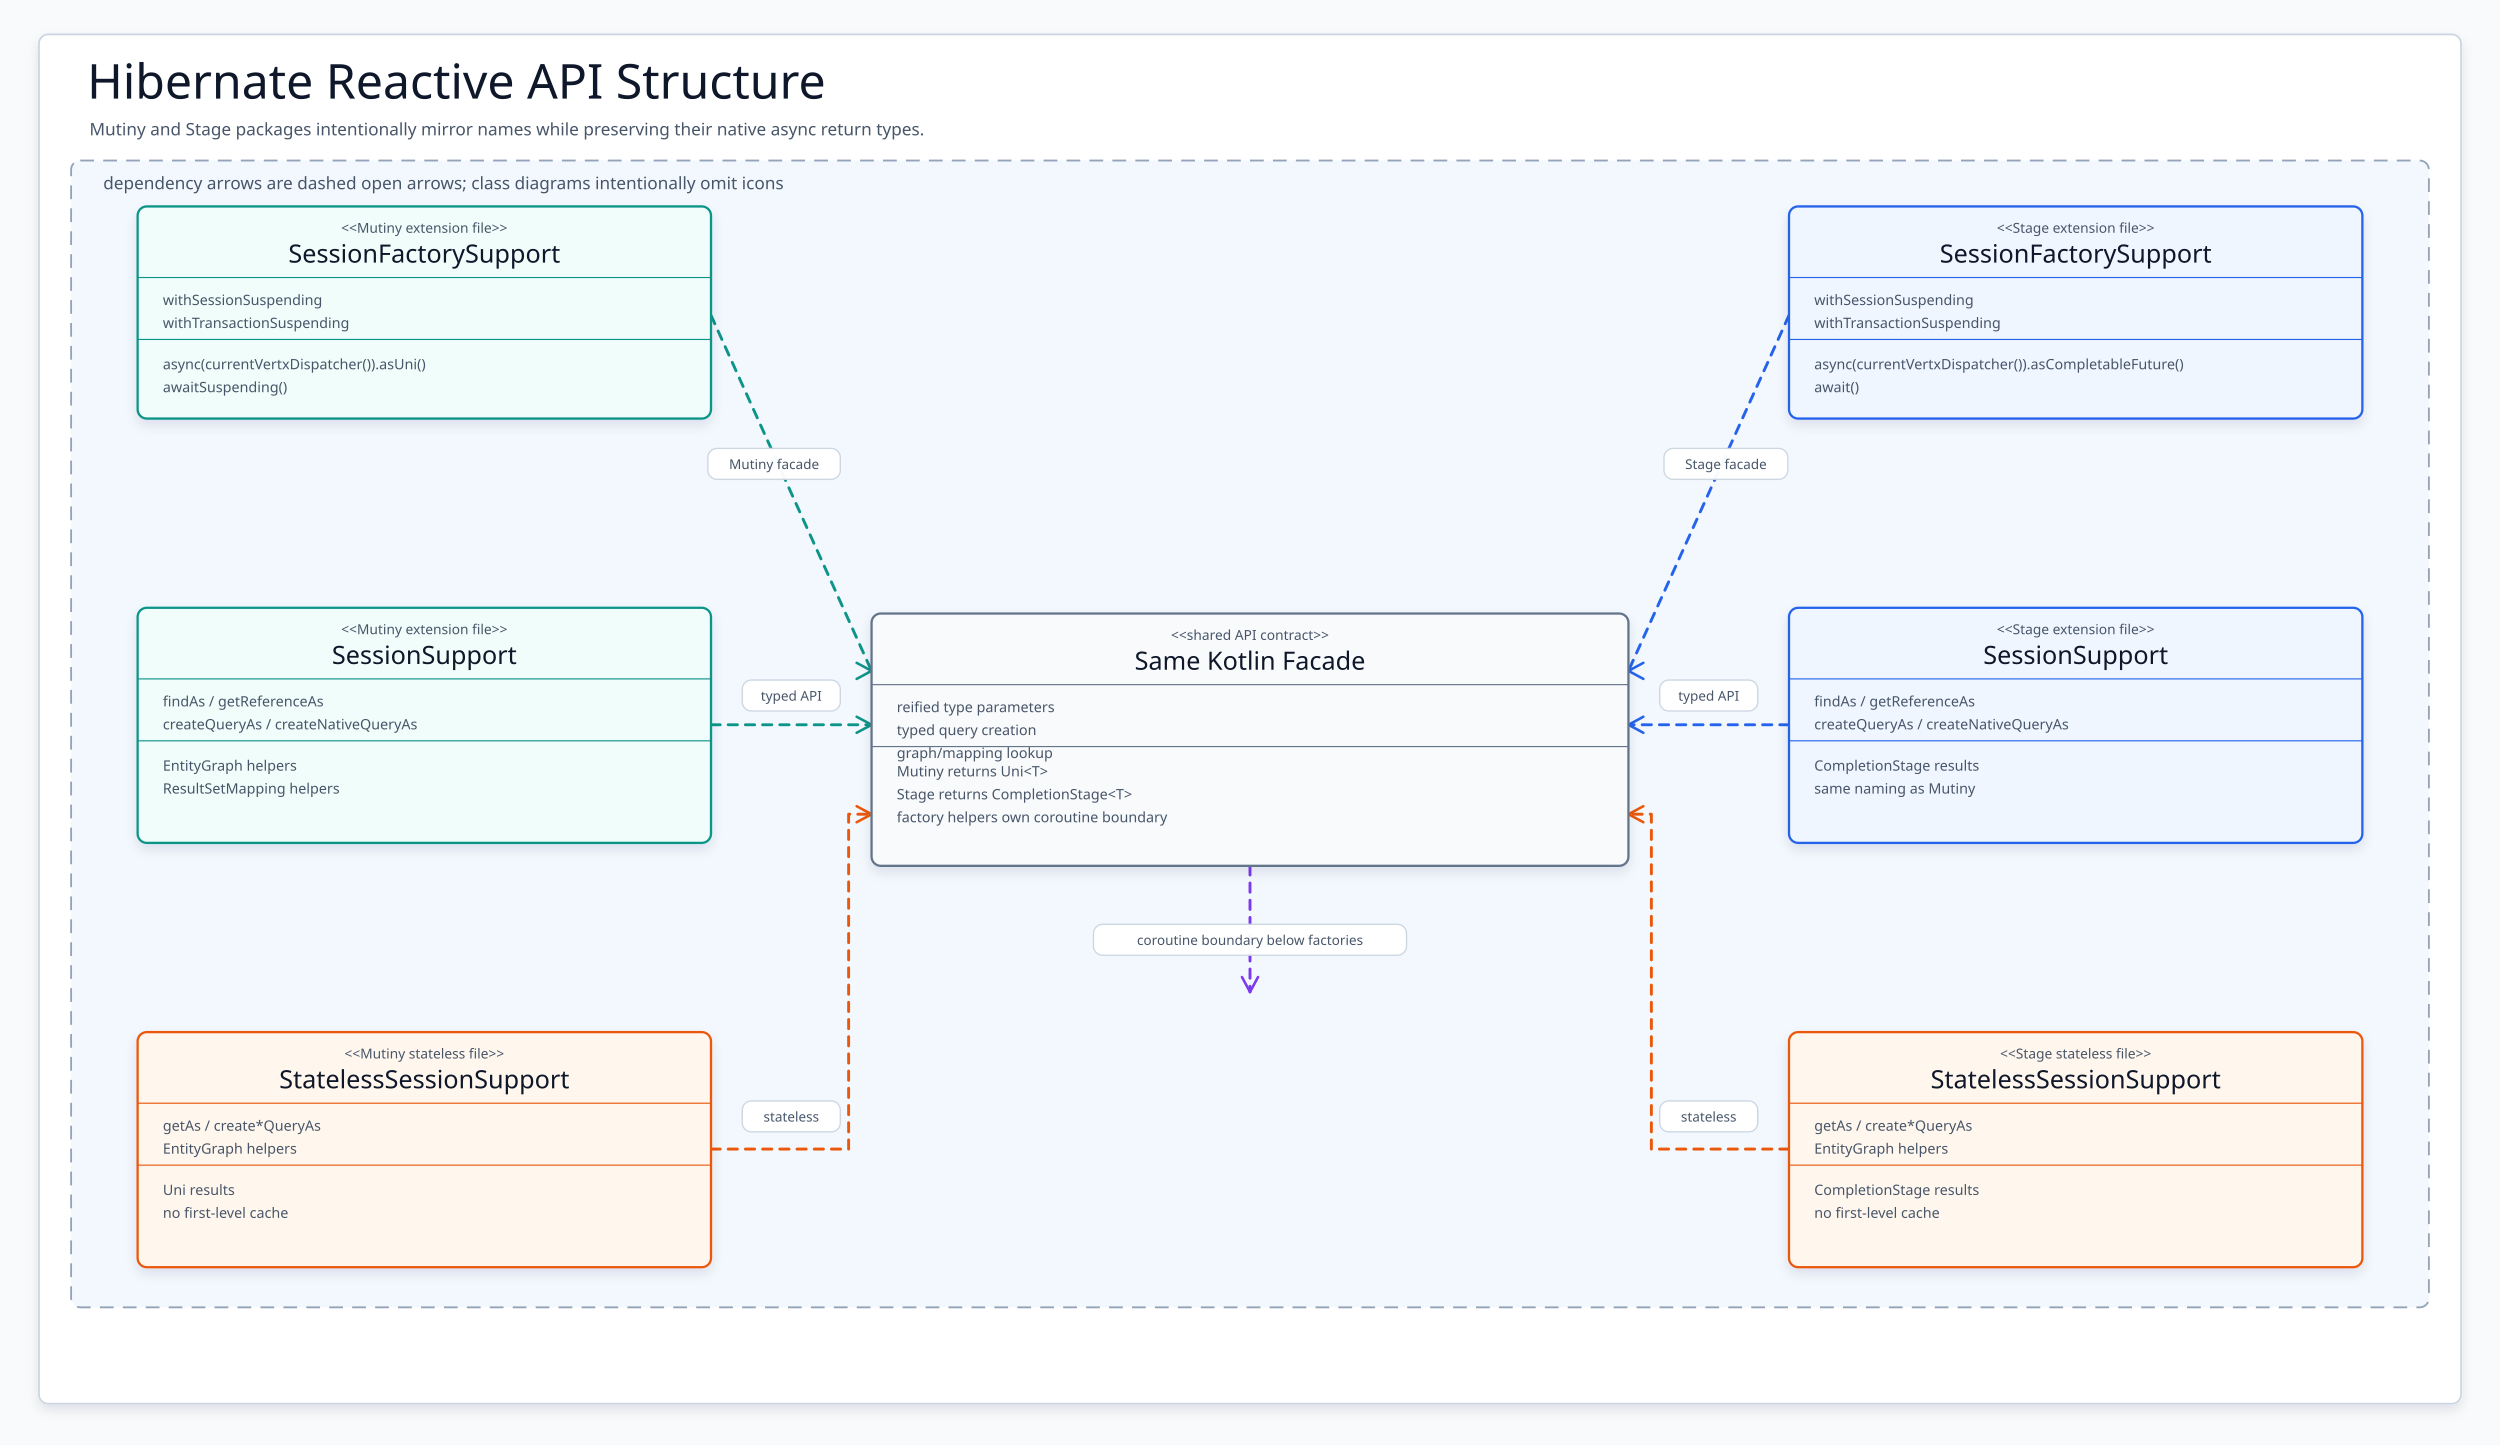
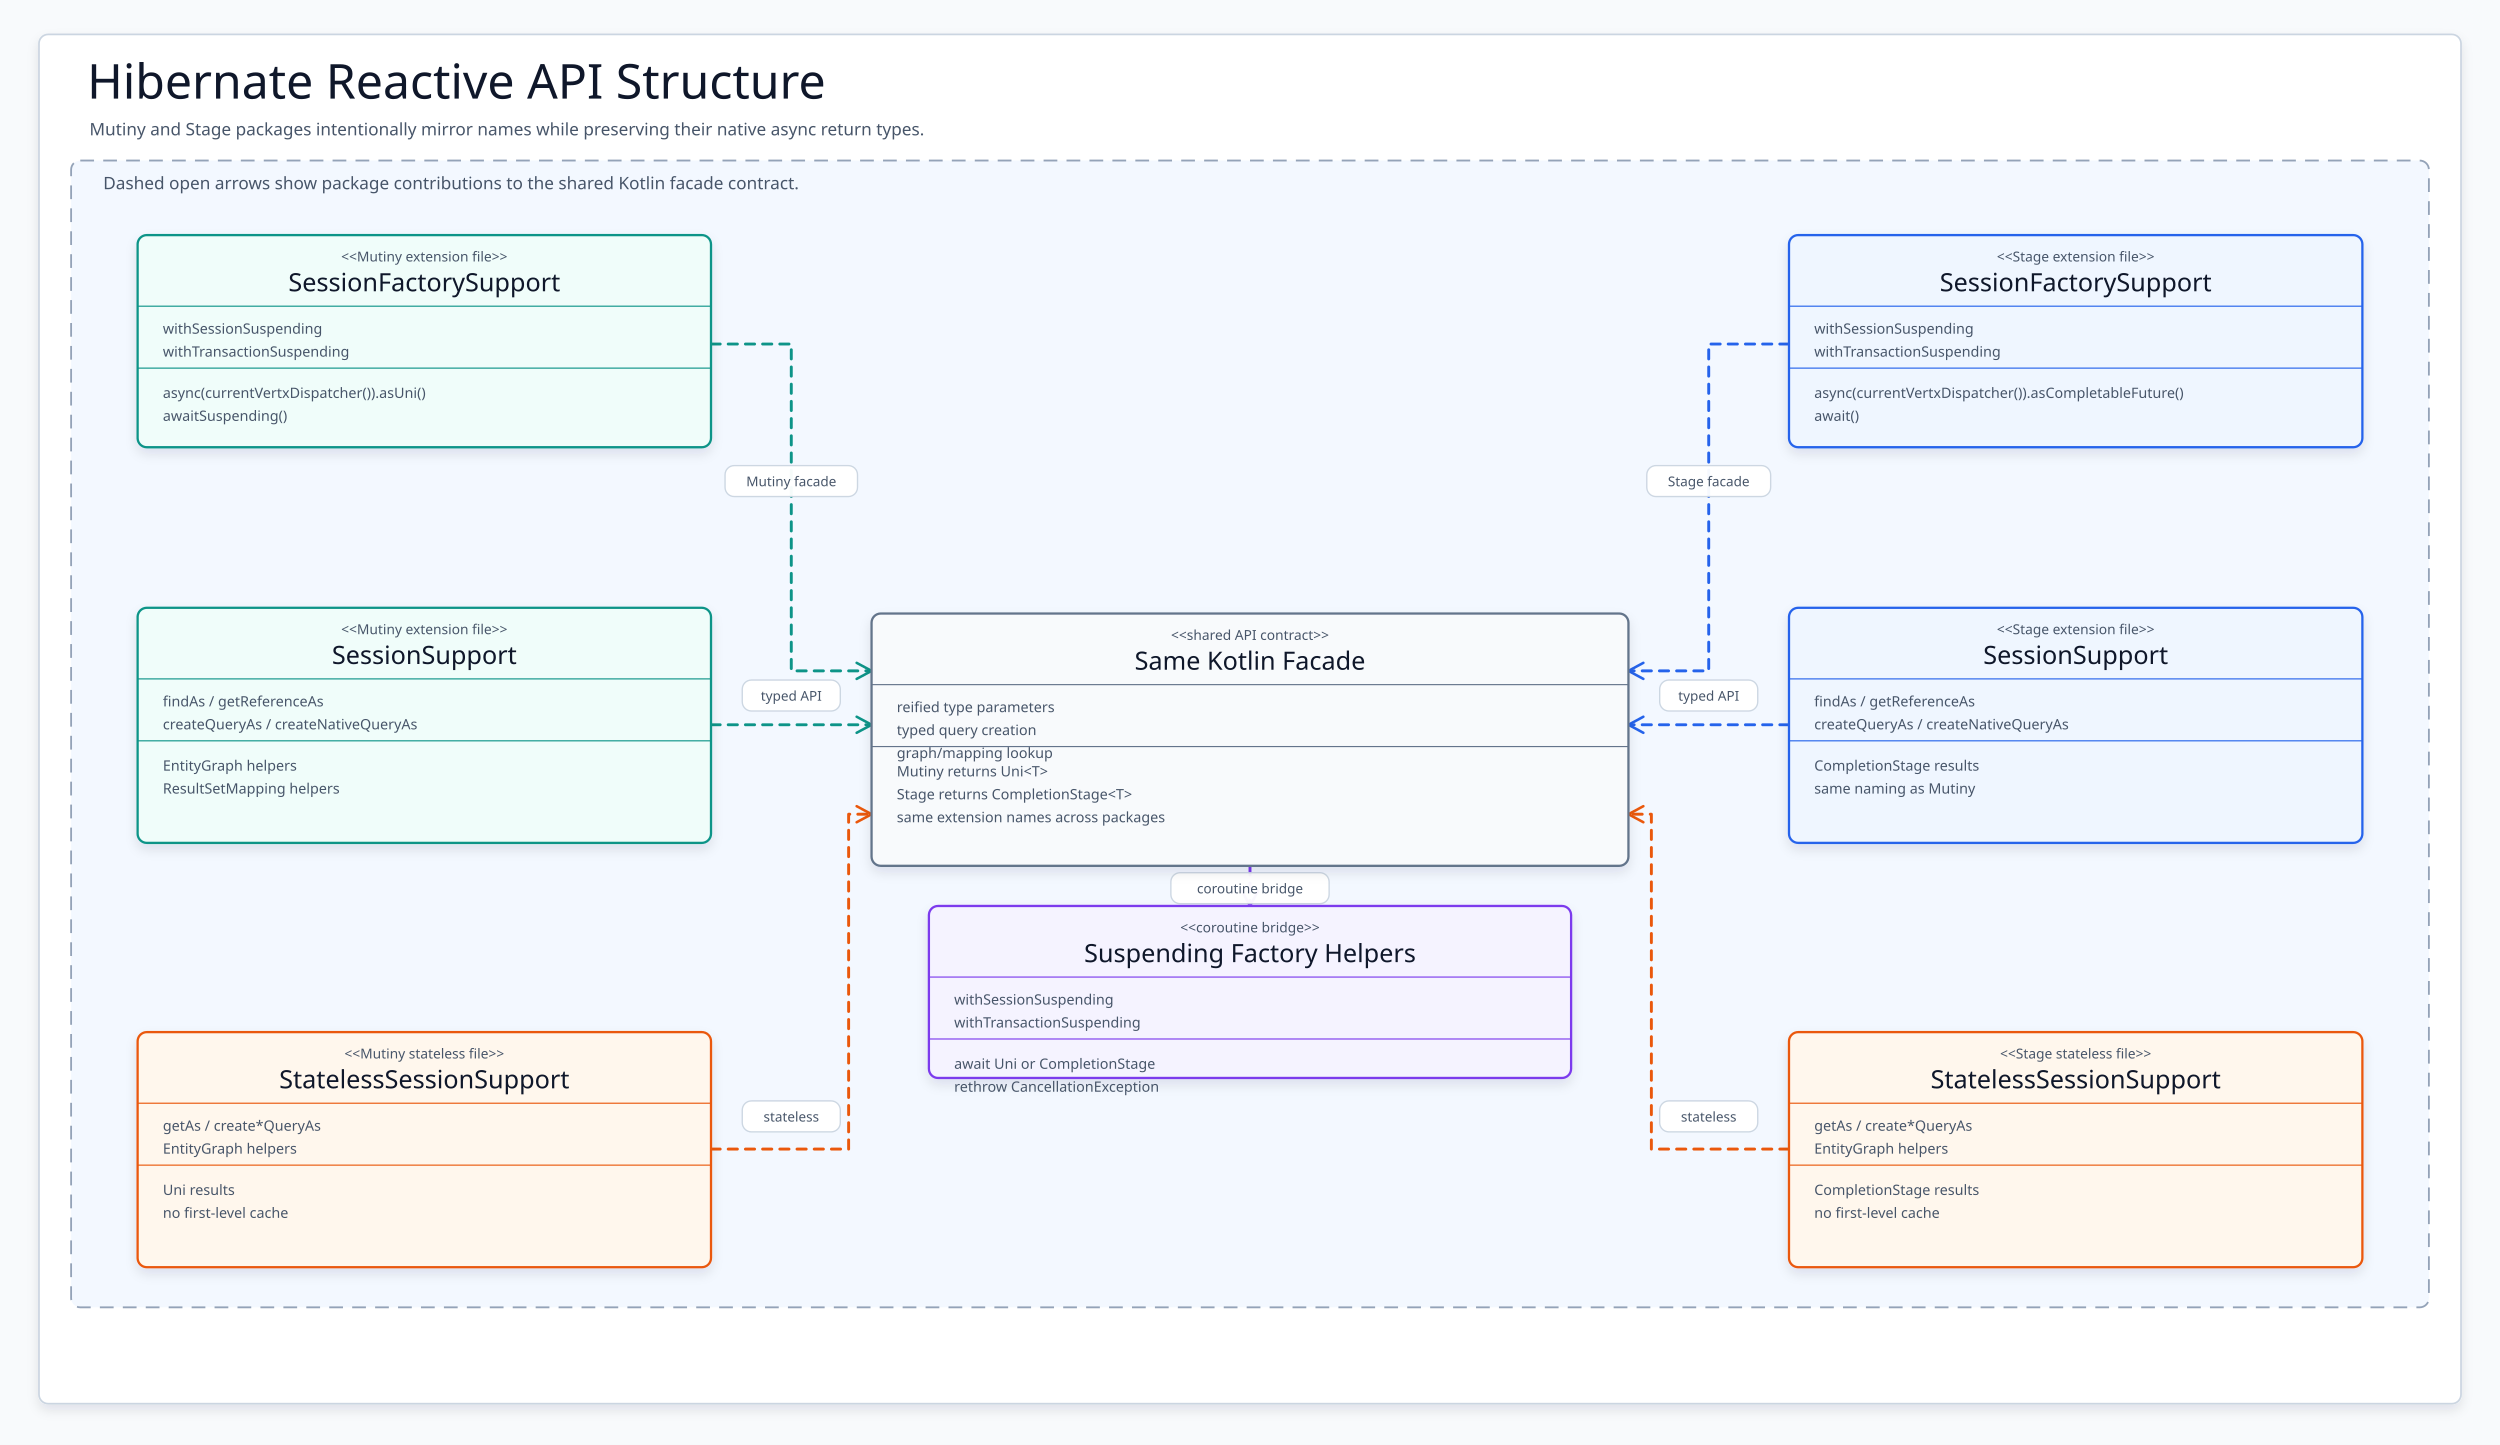
<svg xmlns="http://www.w3.org/2000/svg" width="2180" height="1260" viewBox="0 0 2180 1260" role="img" aria-label="Hibernate Reactive API structure">
  <defs>
    <filter id="softShadow" x="-8%" y="-10%" width="116%" height="124%">
      <feDropShadow dx="0" dy="5" stdDeviation="5" flood-color="#0F172A" flood-opacity=".10" />
    </filter>
    <style>svg{font-family:"Architects Daughter","Comic Mono","Comic Sans MS",ui-sans-serif,system-ui,sans-serif}.canvas{fill:#F8FAFC}.frame{fill:#FFFFFF;stroke:#CBD5E1;stroke-width:1.5;filter:url(#softShadow)}.title{font-family:"Architects Daughter";font-size:42px;fill:#0F172A}.subtitle,.sectionTitle{font-family:"Comic Mono";font-size:15px;fill:#475569}.section{fill:#F3F8FF;stroke:#94A3B8;stroke-width:1.6;stroke-dasharray:12 8}.umlBox{filter:url(#softShadow);stroke-width:2}.stereo{font-family:"Comic Mono";font-size:12px;fill:#475569}.classTitle{font-family:"Architects Daughter";font-size:22px;fill:#0F172A}.member{font-family:"Comic Mono";font-size:12.5px;fill:#475569}.edge{fill:none;stroke-width:2.55;stroke-linecap:round;stroke-linejoin:round;stroke-dasharray:8 7}.open{fill:none;stroke-width:2.25;stroke-linecap:round;stroke-linejoin:round;stroke-dasharray:none}.edgeLabel rect{fill:#fff;stroke:#CBD5E1;stroke-width:1.2;opacity:.96}.edgeLabel text{font-family:"Comic Mono";font-size:11.8px;fill:#475569}</style>
  </defs>
  <rect class="canvas" width="2180" height="1260" />
  <rect class="frame" x="34" y="30" width="2112" height="1194" rx="8" />
  <text class="title" x="76" y="86">Hibernate Reactive API Structure</text>
  <text class="subtitle" x="78" y="118">Mutiny and Stage packages intentionally mirror names while preserving their native async return types.</text>
  <rect class="section" x="62" y="140" width="2056" height="1000" rx="8" />
-   <text class="sectionTitle" x="90" y="165">dependency arrows are dashed open arrows; class diagrams intentionally omit icons</text>
+   <text class="sectionTitle" x="90" y="165">Dashed open arrows show package contributions to the shared Kotlin facade contract.</text>
  <g>
-     <path class="edge" d="M620 275 L760 585" stroke="#0D9488" />
-     <path class="edge" d="M1560 275 L1420 585" stroke="#2563EB" />
+     <path class="edge" d="M620 300 L690 300 L690 585 L760 585" stroke="#0D9488" />
+     <path class="edge" d="M1560 300 L1490 300 L1490 585 L1420 585" stroke="#2563EB" />
    <path class="edge" d="M620 632 L760 632" stroke="#0D9488" />
    <path class="edge" d="M1560 632 L1420 632" stroke="#2563EB" />
    <path class="edge" d="M620 1002 L740 1002 L740 710 L760 710" stroke="#EA580C" />
    <path class="edge" d="M1560 1002 L1440 1002 L1440 710 L1420 710" stroke="#EA580C" />
-     <path class="edge" d="M1090 755 L1090 865" stroke="#7C3AED" />
+     <path class="edge" d="M1090 755 L1090 790" stroke="#7C3AED" />
  </g>
  <g>
    <path class="open" d="M747 578 L760 585 L747 592" stroke="#0D9488" />
    <path class="open" d="M1433 578 L1420 585 L1433 592" stroke="#2563EB" />
    <path class="open" d="M747 625 L760 632 L747 639" stroke="#0D9488" />
    <path class="open" d="M1433 625 L1420 632 L1433 639" stroke="#2563EB" />
    <path class="open" d="M747 703 L760 710 L747 717" stroke="#EA580C" />
    <path class="open" d="M1433 703 L1420 710 L1433 717" stroke="#EA580C" />
-     <path class="open" d="M1083 852 L1090 865 L1097 852" stroke="#7C3AED" />
+     <path class="open" d="M1083 777 L1090 790 L1097 777" stroke="#7C3AED" />
  </g>
  <g>
-     <g class="edgeLabel" transform="translate(617.25 391)">
+     <g class="edgeLabel" transform="translate(632.25 406)">
      <rect width="115.5" height="27" rx="8" />
      <text x="57.75" y="18" text-anchor="middle">Mutiny facade</text>
    </g>
-     <g class="edgeLabel" transform="translate(1451 391)">
+     <g class="edgeLabel" transform="translate(1436 406)">
      <rect width="108" height="27" rx="8" />
      <text x="54" y="18" text-anchor="middle">Stage facade</text>
    </g>
    <g class="edgeLabel" transform="translate(647.25 593)">
      <rect width="85.5" height="27" rx="8" />
      <text x="42.75" y="18" text-anchor="middle">typed API</text>
    </g>
    <g class="edgeLabel" transform="translate(1447.25 593)">
      <rect width="85.5" height="27" rx="8" />
      <text x="42.75" y="18" text-anchor="middle">typed API</text>
    </g>
    <g class="edgeLabel" transform="translate(647.25 960)">
      <rect width="85.5" height="27" rx="8" />
      <text x="42.75" y="18" text-anchor="middle">stateless</text>
    </g>
    <g class="edgeLabel" transform="translate(1447.25 960)">
      <rect width="85.5" height="27" rx="8" />
      <text x="42.75" y="18" text-anchor="middle">stateless</text>
    </g>
-     <g class="edgeLabel" transform="translate(953.5 806)">
-       <rect width="273" height="27" rx="8" />
-       <text x="136.5" y="18" text-anchor="middle">coroutine boundary below factories</text>
+     <g class="edgeLabel" transform="translate(1021 761)">
+       <rect width="138" height="27" rx="8" />
+       <text x="69" y="18" text-anchor="middle">coroutine bridge</text>
    </g>
  </g>
  <g>
-     <rect class="umlBox" x="120" y="180" width="500" height="185" rx="8" fill="#F0FDFA" stroke="#0D9488" />
-     <line x1="120" y1="242" x2="620" y2="242" stroke="#0D9488" />
-     <line x1="120" y1="296" x2="620" y2="296" stroke="#0D9488" />
-     <text class="stereo" x="370" y="203" text-anchor="middle">&lt;&lt;Mutiny extension file&gt;&gt;</text>
-     <text class="classTitle" x="370" y="229" text-anchor="middle">SessionFactorySupport</text>
-     <text class="member" x="142" y="266">withSessionSuspending</text>
-     <text class="member" x="142" y="286">withTransactionSuspending</text>
-     <text class="member" x="142" y="322">async(currentVertxDispatcher()).asUni()</text>
-     <text class="member" x="142" y="342">awaitSuspending()</text>
+     <rect class="umlBox" x="120" y="205" width="500" height="185" rx="8" fill="#F0FDFA" stroke="#0D9488" />
+     <line x1="120" y1="267" x2="620" y2="267" stroke="#0D9488" />
+     <line x1="120" y1="321" x2="620" y2="321" stroke="#0D9488" />
+     <text class="stereo" x="370" y="228" text-anchor="middle">&lt;&lt;Mutiny extension file&gt;&gt;</text>
+     <text class="classTitle" x="370" y="254" text-anchor="middle">SessionFactorySupport</text>
+     <text class="member" x="142" y="291">withSessionSuspending</text>
+     <text class="member" x="142" y="311">withTransactionSuspending</text>
+     <text class="member" x="142" y="347">async(currentVertxDispatcher()).asUni()</text>
+     <text class="member" x="142" y="367">awaitSuspending()</text>
  </g>
  <g>
-     <rect class="umlBox" x="1560" y="180" width="500" height="185" rx="8" fill="#EFF6FF" stroke="#2563EB" />
-     <line x1="1560" y1="242" x2="2060" y2="242" stroke="#2563EB" />
-     <line x1="1560" y1="296" x2="2060" y2="296" stroke="#2563EB" />
-     <text class="stereo" x="1810" y="203" text-anchor="middle">&lt;&lt;Stage extension file&gt;&gt;</text>
-     <text class="classTitle" x="1810" y="229" text-anchor="middle">SessionFactorySupport</text>
-     <text class="member" x="1582" y="266">withSessionSuspending</text>
-     <text class="member" x="1582" y="286">withTransactionSuspending</text>
-     <text class="member" x="1582" y="322">async(currentVertxDispatcher()).asCompletableFuture()</text>
-     <text class="member" x="1582" y="342">await()</text>
+     <rect class="umlBox" x="1560" y="205" width="500" height="185" rx="8" fill="#EFF6FF" stroke="#2563EB" />
+     <line x1="1560" y1="267" x2="2060" y2="267" stroke="#2563EB" />
+     <line x1="1560" y1="321" x2="2060" y2="321" stroke="#2563EB" />
+     <text class="stereo" x="1810" y="228" text-anchor="middle">&lt;&lt;Stage extension file&gt;&gt;</text>
+     <text class="classTitle" x="1810" y="254" text-anchor="middle">SessionFactorySupport</text>
+     <text class="member" x="1582" y="291">withSessionSuspending</text>
+     <text class="member" x="1582" y="311">withTransactionSuspending</text>
+     <text class="member" x="1582" y="347">async(currentVertxDispatcher()).asCompletableFuture()</text>
+     <text class="member" x="1582" y="367">await()</text>
  </g>
  <g>
    <rect class="umlBox" x="120" y="530" width="500" height="205" rx="8" fill="#F0FDFA" stroke="#0D9488" />
    <line x1="120" y1="592" x2="620" y2="592" stroke="#0D9488" />
    <line x1="120" y1="646" x2="620" y2="646" stroke="#0D9488" />
    <text class="stereo" x="370" y="553" text-anchor="middle">&lt;&lt;Mutiny extension file&gt;&gt;</text>
    <text class="classTitle" x="370" y="579" text-anchor="middle">SessionSupport</text>
    <text class="member" x="142" y="616">findAs / getReferenceAs</text>
    <text class="member" x="142" y="636">createQueryAs / createNativeQueryAs</text>
    <text class="member" x="142" y="672">EntityGraph helpers</text>
    <text class="member" x="142" y="692">ResultSetMapping helpers</text>
  </g>
  <g>
    <rect class="umlBox" x="1560" y="530" width="500" height="205" rx="8" fill="#EFF6FF" stroke="#2563EB" />
    <line x1="1560" y1="592" x2="2060" y2="592" stroke="#2563EB" />
    <line x1="1560" y1="646" x2="2060" y2="646" stroke="#2563EB" />
    <text class="stereo" x="1810" y="553" text-anchor="middle">&lt;&lt;Stage extension file&gt;&gt;</text>
    <text class="classTitle" x="1810" y="579" text-anchor="middle">SessionSupport</text>
    <text class="member" x="1582" y="616">findAs / getReferenceAs</text>
    <text class="member" x="1582" y="636">createQueryAs / createNativeQueryAs</text>
    <text class="member" x="1582" y="672">CompletionStage results</text>
    <text class="member" x="1582" y="692">same naming as Mutiny</text>
  </g>
  <g>
    <rect class="umlBox" x="120" y="900" width="500" height="205" rx="8" fill="#FFF7ED" stroke="#EA580C" />
    <line x1="120" y1="962" x2="620" y2="962" stroke="#EA580C" />
    <line x1="120" y1="1016" x2="620" y2="1016" stroke="#EA580C" />
    <text class="stereo" x="370" y="923" text-anchor="middle">&lt;&lt;Mutiny stateless file&gt;&gt;</text>
    <text class="classTitle" x="370" y="949" text-anchor="middle">StatelessSessionSupport</text>
    <text class="member" x="142" y="986">getAs / create*QueryAs</text>
    <text class="member" x="142" y="1006">EntityGraph helpers</text>
    <text class="member" x="142" y="1042">Uni results</text>
    <text class="member" x="142" y="1062">no first-level cache</text>
  </g>
  <g>
    <rect class="umlBox" x="1560" y="900" width="500" height="205" rx="8" fill="#FFF7ED" stroke="#EA580C" />
    <line x1="1560" y1="962" x2="2060" y2="962" stroke="#EA580C" />
    <line x1="1560" y1="1016" x2="2060" y2="1016" stroke="#EA580C" />
    <text class="stereo" x="1810" y="923" text-anchor="middle">&lt;&lt;Stage stateless file&gt;&gt;</text>
    <text class="classTitle" x="1810" y="949" text-anchor="middle">StatelessSessionSupport</text>
    <text class="member" x="1582" y="986">getAs / create*QueryAs</text>
    <text class="member" x="1582" y="1006">EntityGraph helpers</text>
    <text class="member" x="1582" y="1042">CompletionStage results</text>
    <text class="member" x="1582" y="1062">no first-level cache</text>
  </g>
  <g>
    <rect class="umlBox" x="760" y="535" width="660" height="220" rx="8" fill="#F8FAFC" stroke="#64748B" />
    <line x1="760" y1="597" x2="1420" y2="597" stroke="#64748B" />
    <line x1="760" y1="651" x2="1420" y2="651" stroke="#64748B" />
    <text class="stereo" x="1090" y="558" text-anchor="middle">&lt;&lt;shared API contract&gt;&gt;</text>
    <text class="classTitle" x="1090" y="584" text-anchor="middle">Same Kotlin Facade</text>
    <text class="member" x="782" y="621">reified type parameters</text>
    <text class="member" x="782" y="641">typed query creation</text>
    <text class="member" x="782" y="661">graph/mapping lookup</text>
    <text class="member" x="782" y="677">Mutiny returns Uni&lt;T&gt;</text>
    <text class="member" x="782" y="697">Stage returns CompletionStage&lt;T&gt;</text>
-     <text class="member" x="782" y="717">factory helpers own coroutine boundary</text>
+     <text class="member" x="782" y="717">same extension names across packages</text>
+   </g>
+   <g>
+     <rect class="umlBox" x="810" y="790" width="560" height="150" rx="8" fill="#F5F3FF" stroke="#7C3AED" />
+     <line x1="810" y1="852" x2="1370" y2="852" stroke="#7C3AED" />
+     <line x1="810" y1="906" x2="1370" y2="906" stroke="#7C3AED" />
+     <text class="stereo" x="1090" y="813" text-anchor="middle">&lt;&lt;coroutine bridge&gt;&gt;</text>
+     <text class="classTitle" x="1090" y="839" text-anchor="middle">Suspending Factory Helpers</text>
+     <text class="member" x="832" y="876">withSessionSuspending</text>
+     <text class="member" x="832" y="896">withTransactionSuspending</text>
+     <text class="member" x="832" y="932">await Uni or CompletionStage</text>
+     <text class="member" x="832" y="952">rethrow CancellationException</text>
  </g>
</svg>
